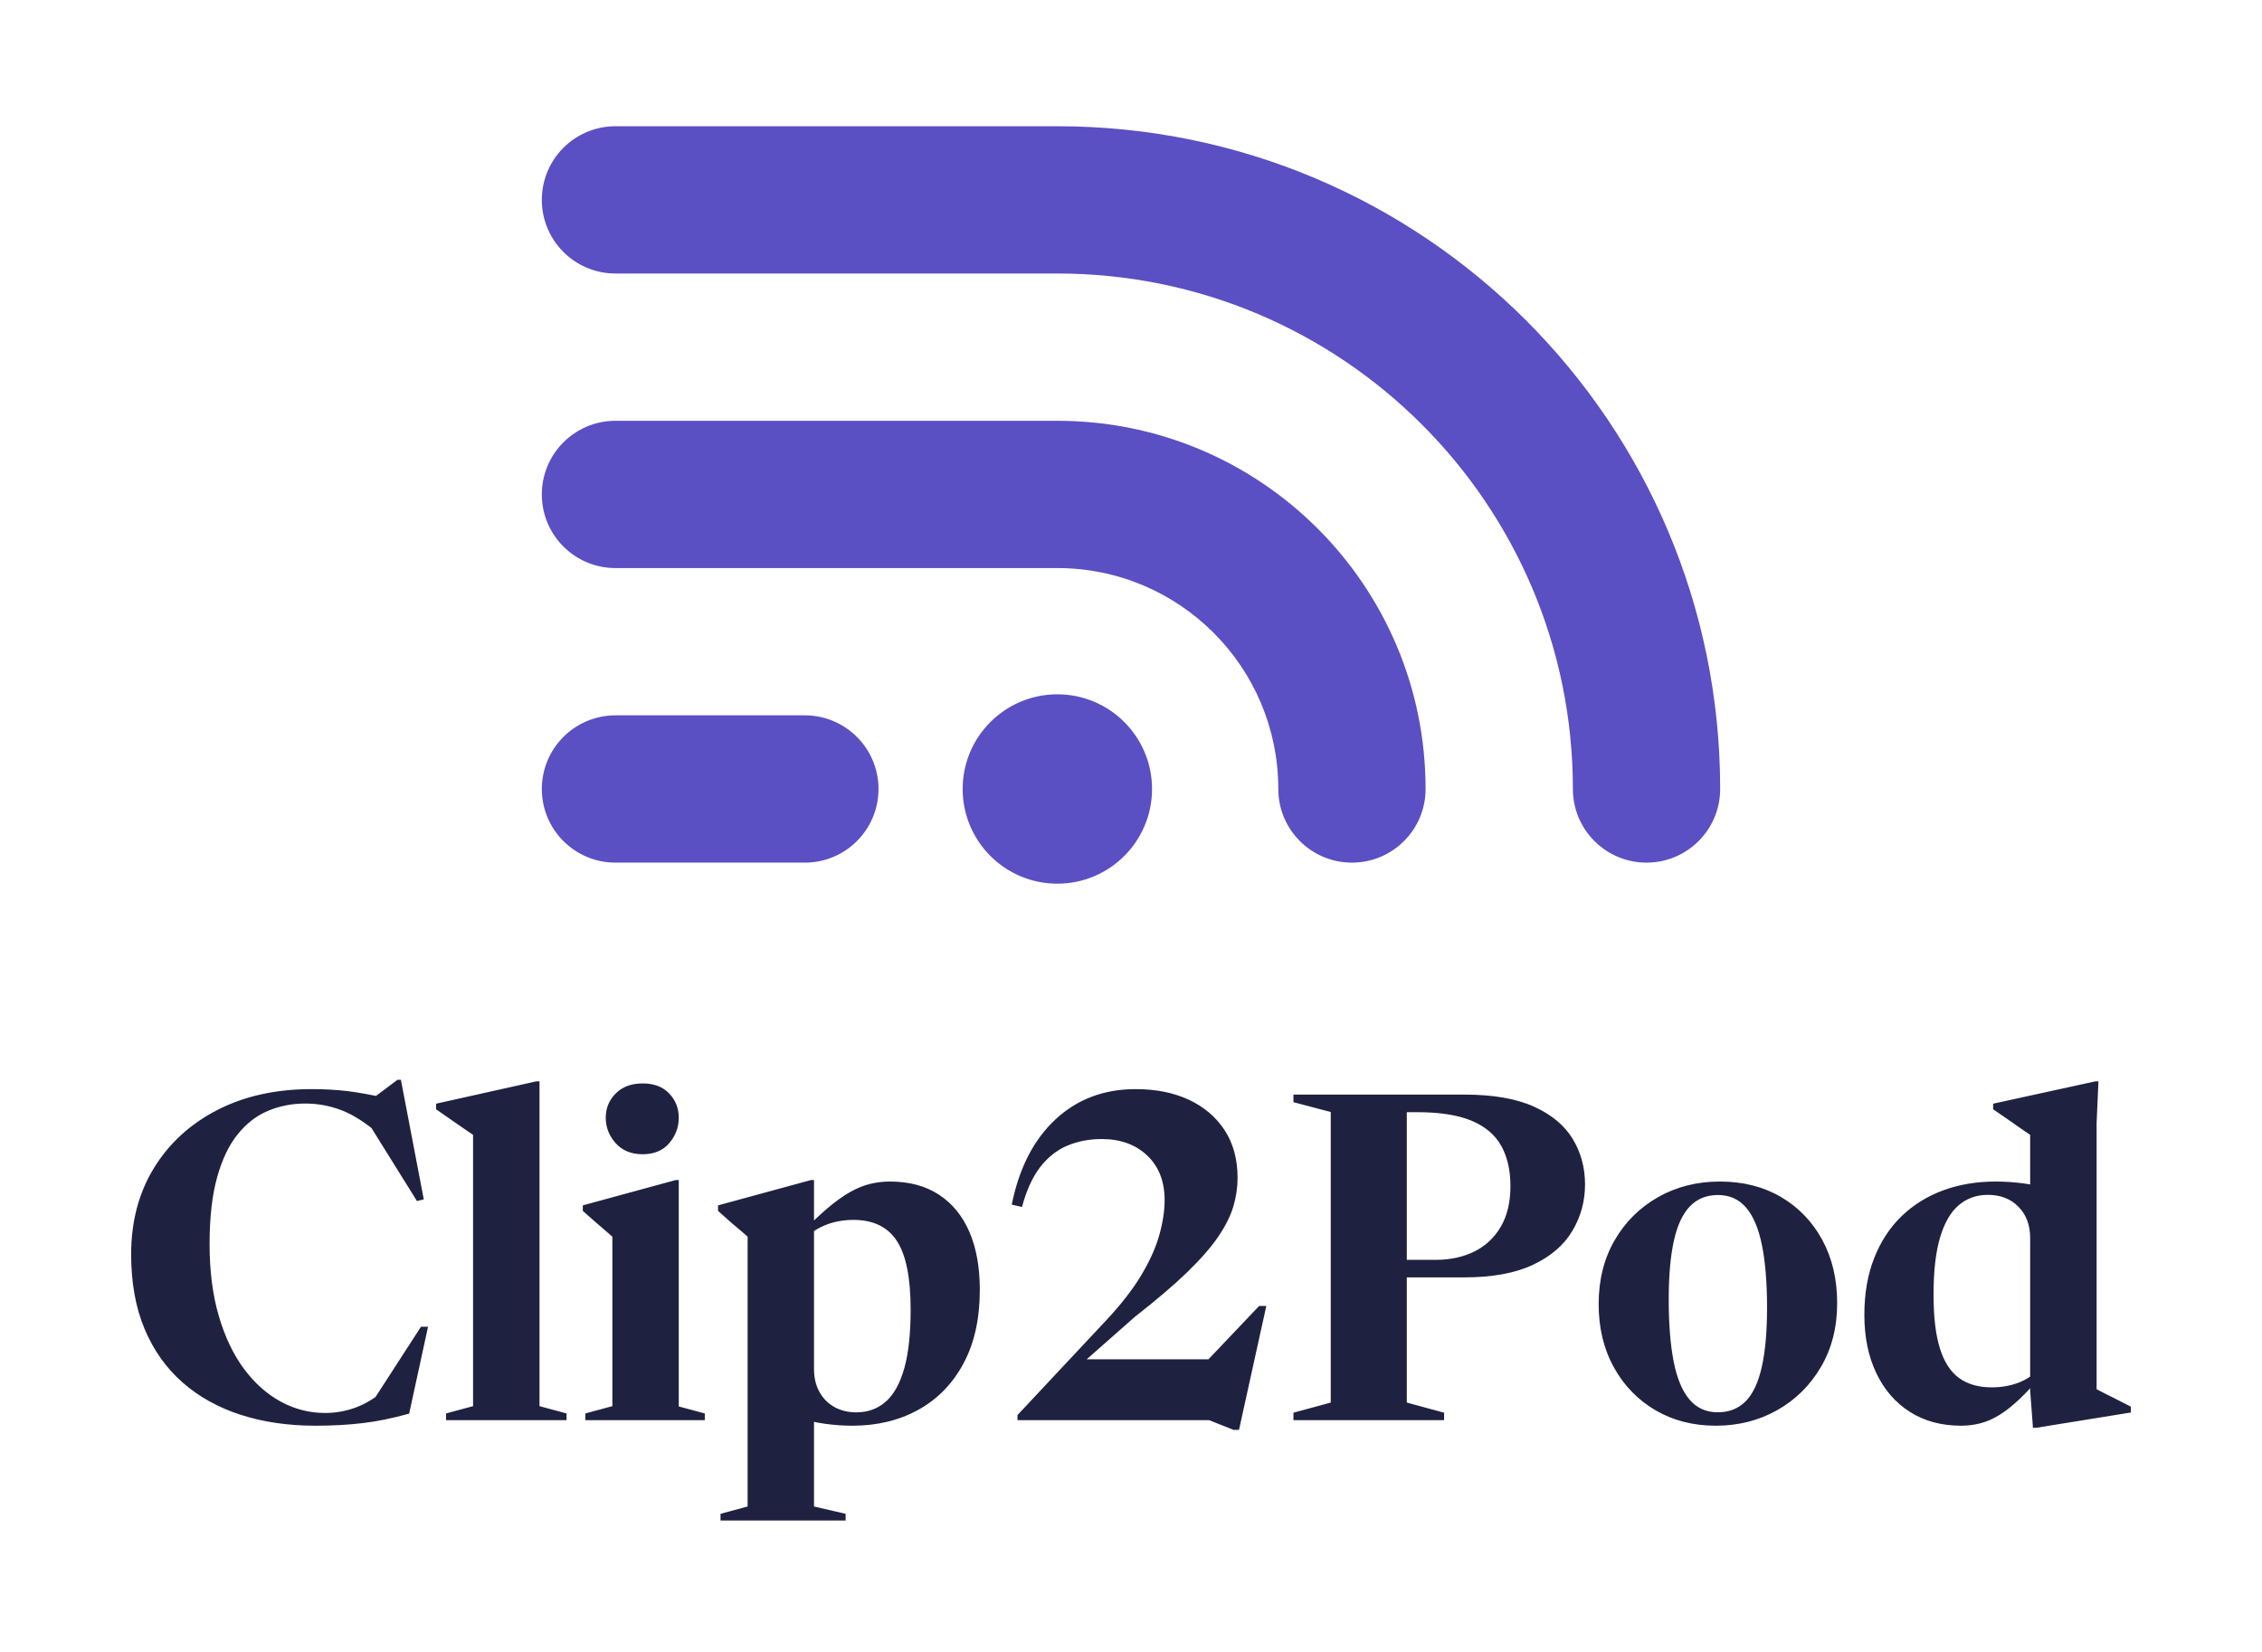
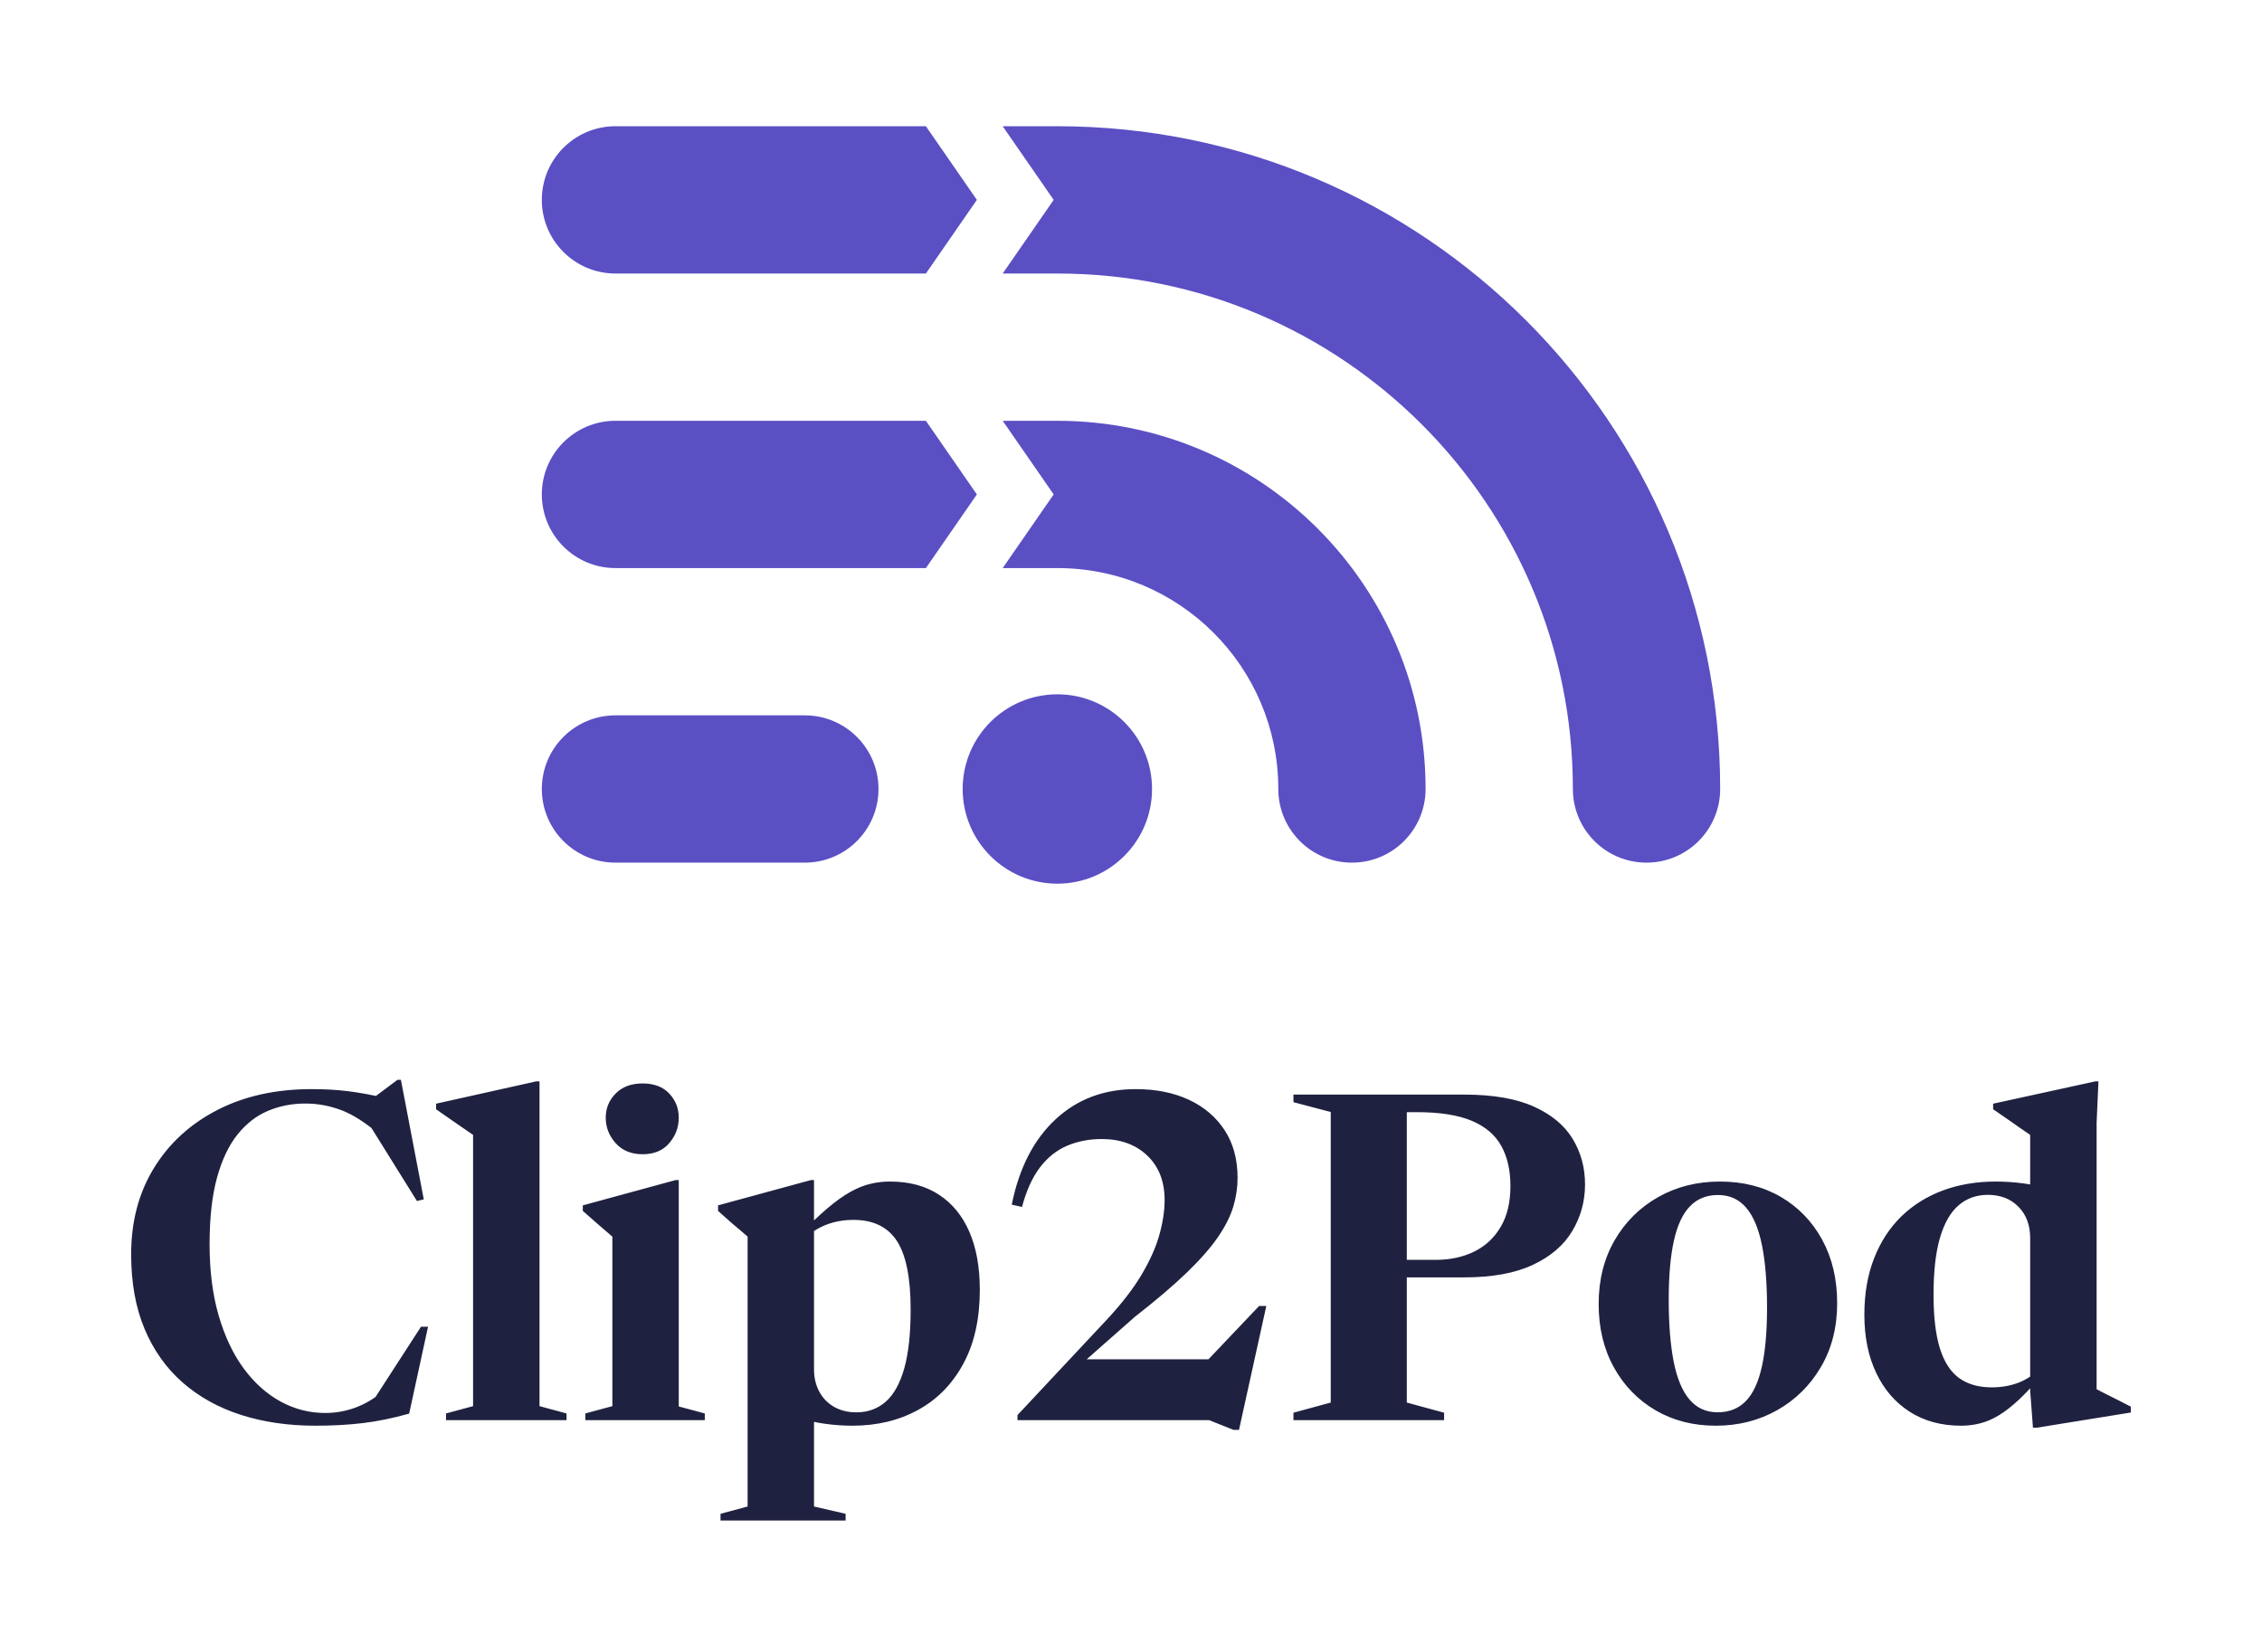
<svg xmlns="http://www.w3.org/2000/svg" viewBox="-87 29 430 314" width="430" height="314" role="img" aria-labelledby="t">
-   <path fill="#5b4fc4" d="M30 53H114A14 14 0 0 1 114 81H30A14 14 0 0 1 30 53ZM114 53A126 126 0 0 1 240 179A14 14 0 0 1 212 179A98 98 0 0 0 114 81ZM30 109H114A14 14 0 0 1 114 137H30A14 14 0 0 1 30 109ZM114 109A70 70 0 0 1 184 179A14 14 0 0 1 156 179A42 42 0 0 0 114 137ZM30 165H66A14 14 0 0 1 66 193H30A14 14 0 0 1 30 165ZM96 179A18 18 0 1 1 132 179A18 18 0 1 1 96 179Z" />
+   <path fill="#5b4fc4" d="M30 53H89.01L98.7 67L89.01 81H30A14 14 0 0 1 30 53ZM103.61 53H114A126 126 0 0 1 240 179A14 14 0 0 1 212 179A98 98 0 0 0 114 81H103.61L113.3 67ZM30 109H89.01L98.7 123L89.01 137H30A14 14 0 0 1 30 109ZM103.61 109H114A70 70 0 0 1 184 179A14 14 0 0 1 156 179A42 42 0 0 0 114 137H103.61L113.3 123ZM30 165H66A14 14 0 0 1 66 193H30A14 14 0 0 1 30 165ZM96 179A18 18 0 1 1 132 179A18 18 0 1 1 96 179Z" />
  <path fill="#1f2140" d="M-25.18 297.63Q-22.27 297.63 -19.49 296.63Q-16.71 295.62 -14.06 293.41L-16.1 295.34L-6.97 281.23H-5.63L-9.22 297.75Q-13.88 299.06 -18 299.55Q-22.12 300.05 -27.05 300.05Q-34.76 300.05 -41.17 298Q-47.58 295.95 -52.27 291.85Q-56.96 287.74 -59.52 281.64Q-62.07 275.54 -62.07 267.46Q-62.07 258.12 -57.73 251.05Q-53.39 243.99 -45.67 240.02Q-37.95 236.06 -27.76 236.06Q-24.02 236.06 -20.85 236.45Q-17.68 236.85 -13.9 237.71L-17.2 238.6L-11.44 234.29H-10.79L-6.44 257.02L-7.74 257.33L-17.65 241.42L-14.85 244.72Q-18.72 241.36 -22.06 240.08Q-25.4 238.8 -28.98 238.8Q-32.73 238.8 -36.03 240.18Q-39.32 241.55 -41.82 244.65Q-44.32 247.74 -45.74 252.87Q-47.16 258 -47.16 265.54Q-47.16 273.19 -45.42 279.15Q-43.68 285.11 -40.63 289.23Q-37.57 293.34 -33.6 295.49Q-29.63 297.63 -25.18 297.63ZM15.56 296.33 20.7 297.72V299H-2.21V297.72L2.93 296.33V244.76Q2.37 244.37 1.36 243.68Q0.35 242.99 -1.03 242.03Q-2.42 241.07 -4.1 239.89V238.83L14.96 234.58H15.56V242.92ZM35.16 248.44Q31.92 248.44 30.03 246.33Q28.15 244.22 28.15 241.49Q28.15 238.81 30.03 236.9Q31.92 234.98 35.16 234.98Q38.42 234.98 40.22 236.9Q42.03 238.81 42.03 241.49Q42.03 244.22 40.22 246.33Q38.42 248.44 35.16 248.44ZM42.03 253.35V262.22V296.39L46.98 297.72V299H24.27V297.72L29.41 296.33V264.11Q28.93 263.68 28.12 262.99Q27.3 262.31 26.22 261.35Q25.13 260.4 23.79 259.21V258.16L41.44 253.35ZM86.11 277.97Q86.11 268.94 83.5 264.93Q80.89 260.92 75.23 260.92Q73.32 260.92 71.6 261.35Q69.89 261.78 68.35 262.66Q66.82 263.54 65.4 264.94L65.03 263.76Q67.96 260.69 70.3 258.71Q72.65 256.72 74.63 255.61Q76.61 254.5 78.44 254.07Q80.27 253.63 82.18 253.63Q87.65 253.63 91.46 256.11Q95.28 258.59 97.27 263.18Q99.26 267.77 99.26 274.22Q99.26 282.49 96.13 288.26Q93.01 294.04 87.54 297.04Q82.08 300.05 75.04 300.05Q72.47 300.05 69.87 299.69Q67.27 299.33 64.8 298.57Q62.32 297.81 60.07 296.62H67.74V315.41L73.75 316.8V318.08H49.97V316.8L55.12 315.41V264.1Q54.56 263.59 53.87 263.02Q53.19 262.45 52.14 261.56Q51.1 260.66 49.5 259.21V258.16L67.15 253.35H67.74V261.4V289.28Q67.74 291.74 68.76 293.6Q69.77 295.46 71.6 296.49Q73.42 297.51 75.79 297.51Q79.06 297.51 81.37 295.49Q83.68 293.46 84.9 289.14Q86.11 284.82 86.11 277.97ZM138.25 292.14 152.35 277.29H153.72L148.53 300.84H147.48L142.87 299H106.42V298.03L123.28 280.02Q127.6 275.4 130.01 271.34Q132.42 267.28 133.4 263.73Q134.39 260.18 134.39 257.15Q134.39 251.83 131.09 248.69Q127.78 245.55 122.44 245.55Q118.85 245.55 115.86 246.82Q112.88 248.09 110.7 250.93Q108.53 253.78 107.28 258.46L105.33 258.02Q107.43 247.61 113.63 241.83Q119.82 236.06 128.88 236.06Q134.67 236.06 139.02 238.09Q143.37 240.13 145.82 243.9Q148.26 247.67 148.26 252.94Q148.26 255.62 147.47 258.32Q146.67 261.03 144.6 264.09Q142.52 267.15 138.67 270.88Q134.81 274.61 128.72 279.36L117.25 289.48L118 287.42H147.43ZM200.13 254.5Q200.13 250 198.39 246.86Q196.65 243.71 192.75 242.07Q188.85 240.44 182.33 240.44H172.4L172.81 237.1H191.34Q199.55 237.1 204.6 239.39Q209.65 241.68 211.98 245.55Q214.31 249.42 214.31 254.16Q214.31 258.97 211.9 263.01Q209.5 267.06 204.43 269.45Q199.36 271.85 191.34 271.85H172.81L172.4 268.52H185.91Q190.06 268.52 193.28 266.93Q196.49 265.33 198.31 262.2Q200.13 259.07 200.13 254.5ZM180.43 237.1V295.65L187.52 297.58V299H158.88V297.58L165.97 295.65V240.41L158.88 238.54V237.1ZM239.54 297.5Q242.79 297.5 244.87 295.38Q246.94 293.26 247.92 288.84Q248.91 284.43 248.91 277.62Q248.91 270.52 247.95 265.77Q247 261.02 244.95 258.61Q242.89 256.19 239.58 256.19Q236.34 256.19 234.27 258.32Q232.2 260.44 231.21 264.84Q230.22 269.25 230.22 276.06Q230.22 283.13 231.17 287.91Q232.12 292.68 234.18 295.09Q236.24 297.5 239.54 297.5ZM239.16 300.05Q232.73 300.05 227.7 297.11Q222.67 294.16 219.79 288.95Q216.9 283.73 216.9 276.92Q216.9 270.04 219.94 264.79Q222.98 259.55 228.21 256.59Q233.43 253.63 239.96 253.63Q246.53 253.63 251.55 256.56Q256.56 259.5 259.4 264.71Q262.24 269.92 262.24 276.75Q262.24 283.63 259.15 288.89Q256.06 294.15 250.83 297.1Q245.6 300.05 239.16 300.05ZM298.93 264.4Q298.93 260.67 296.7 258.42Q294.48 256.16 290.88 256.16Q287.65 256.16 285.33 258.14Q283.02 260.12 281.79 264.3Q280.56 268.48 280.56 275.14Q280.56 281.44 281.76 285.32Q282.97 289.21 285.42 290.99Q287.87 292.76 291.63 292.76Q294.43 292.76 296.82 291.83Q299.2 290.89 301.26 288.72L301.63 289.84Q299.07 292.93 296.97 294.93Q294.87 296.92 293.03 298.04Q291.19 299.16 289.43 299.6Q287.66 300.05 285.81 300.05Q280.18 300.05 276.05 297.41Q271.92 294.78 269.67 290.03Q267.41 285.29 267.41 278.98Q267.41 272.92 269.27 268.2Q271.12 263.48 274.47 260.23Q277.82 256.99 282.38 255.31Q286.94 253.63 292.35 253.63Q295.03 253.63 297.69 253.99Q300.36 254.35 302.93 255.11Q305.5 255.87 307.78 257.08L298.93 257.78V244.76Q298.41 244.42 297.21 243.58Q296.01 242.74 294.58 241.74Q293.15 240.74 291.89 239.89V238.83L311.34 234.58H311.91L311.56 242.45V293.11Q311.95 293.31 312.75 293.73Q313.55 294.14 314.52 294.62Q315.5 295.11 316.44 295.59Q317.38 296.07 318.07 296.43V297.54L300.12 300.44H299.46L298.93 293.39Z" />
</svg>
